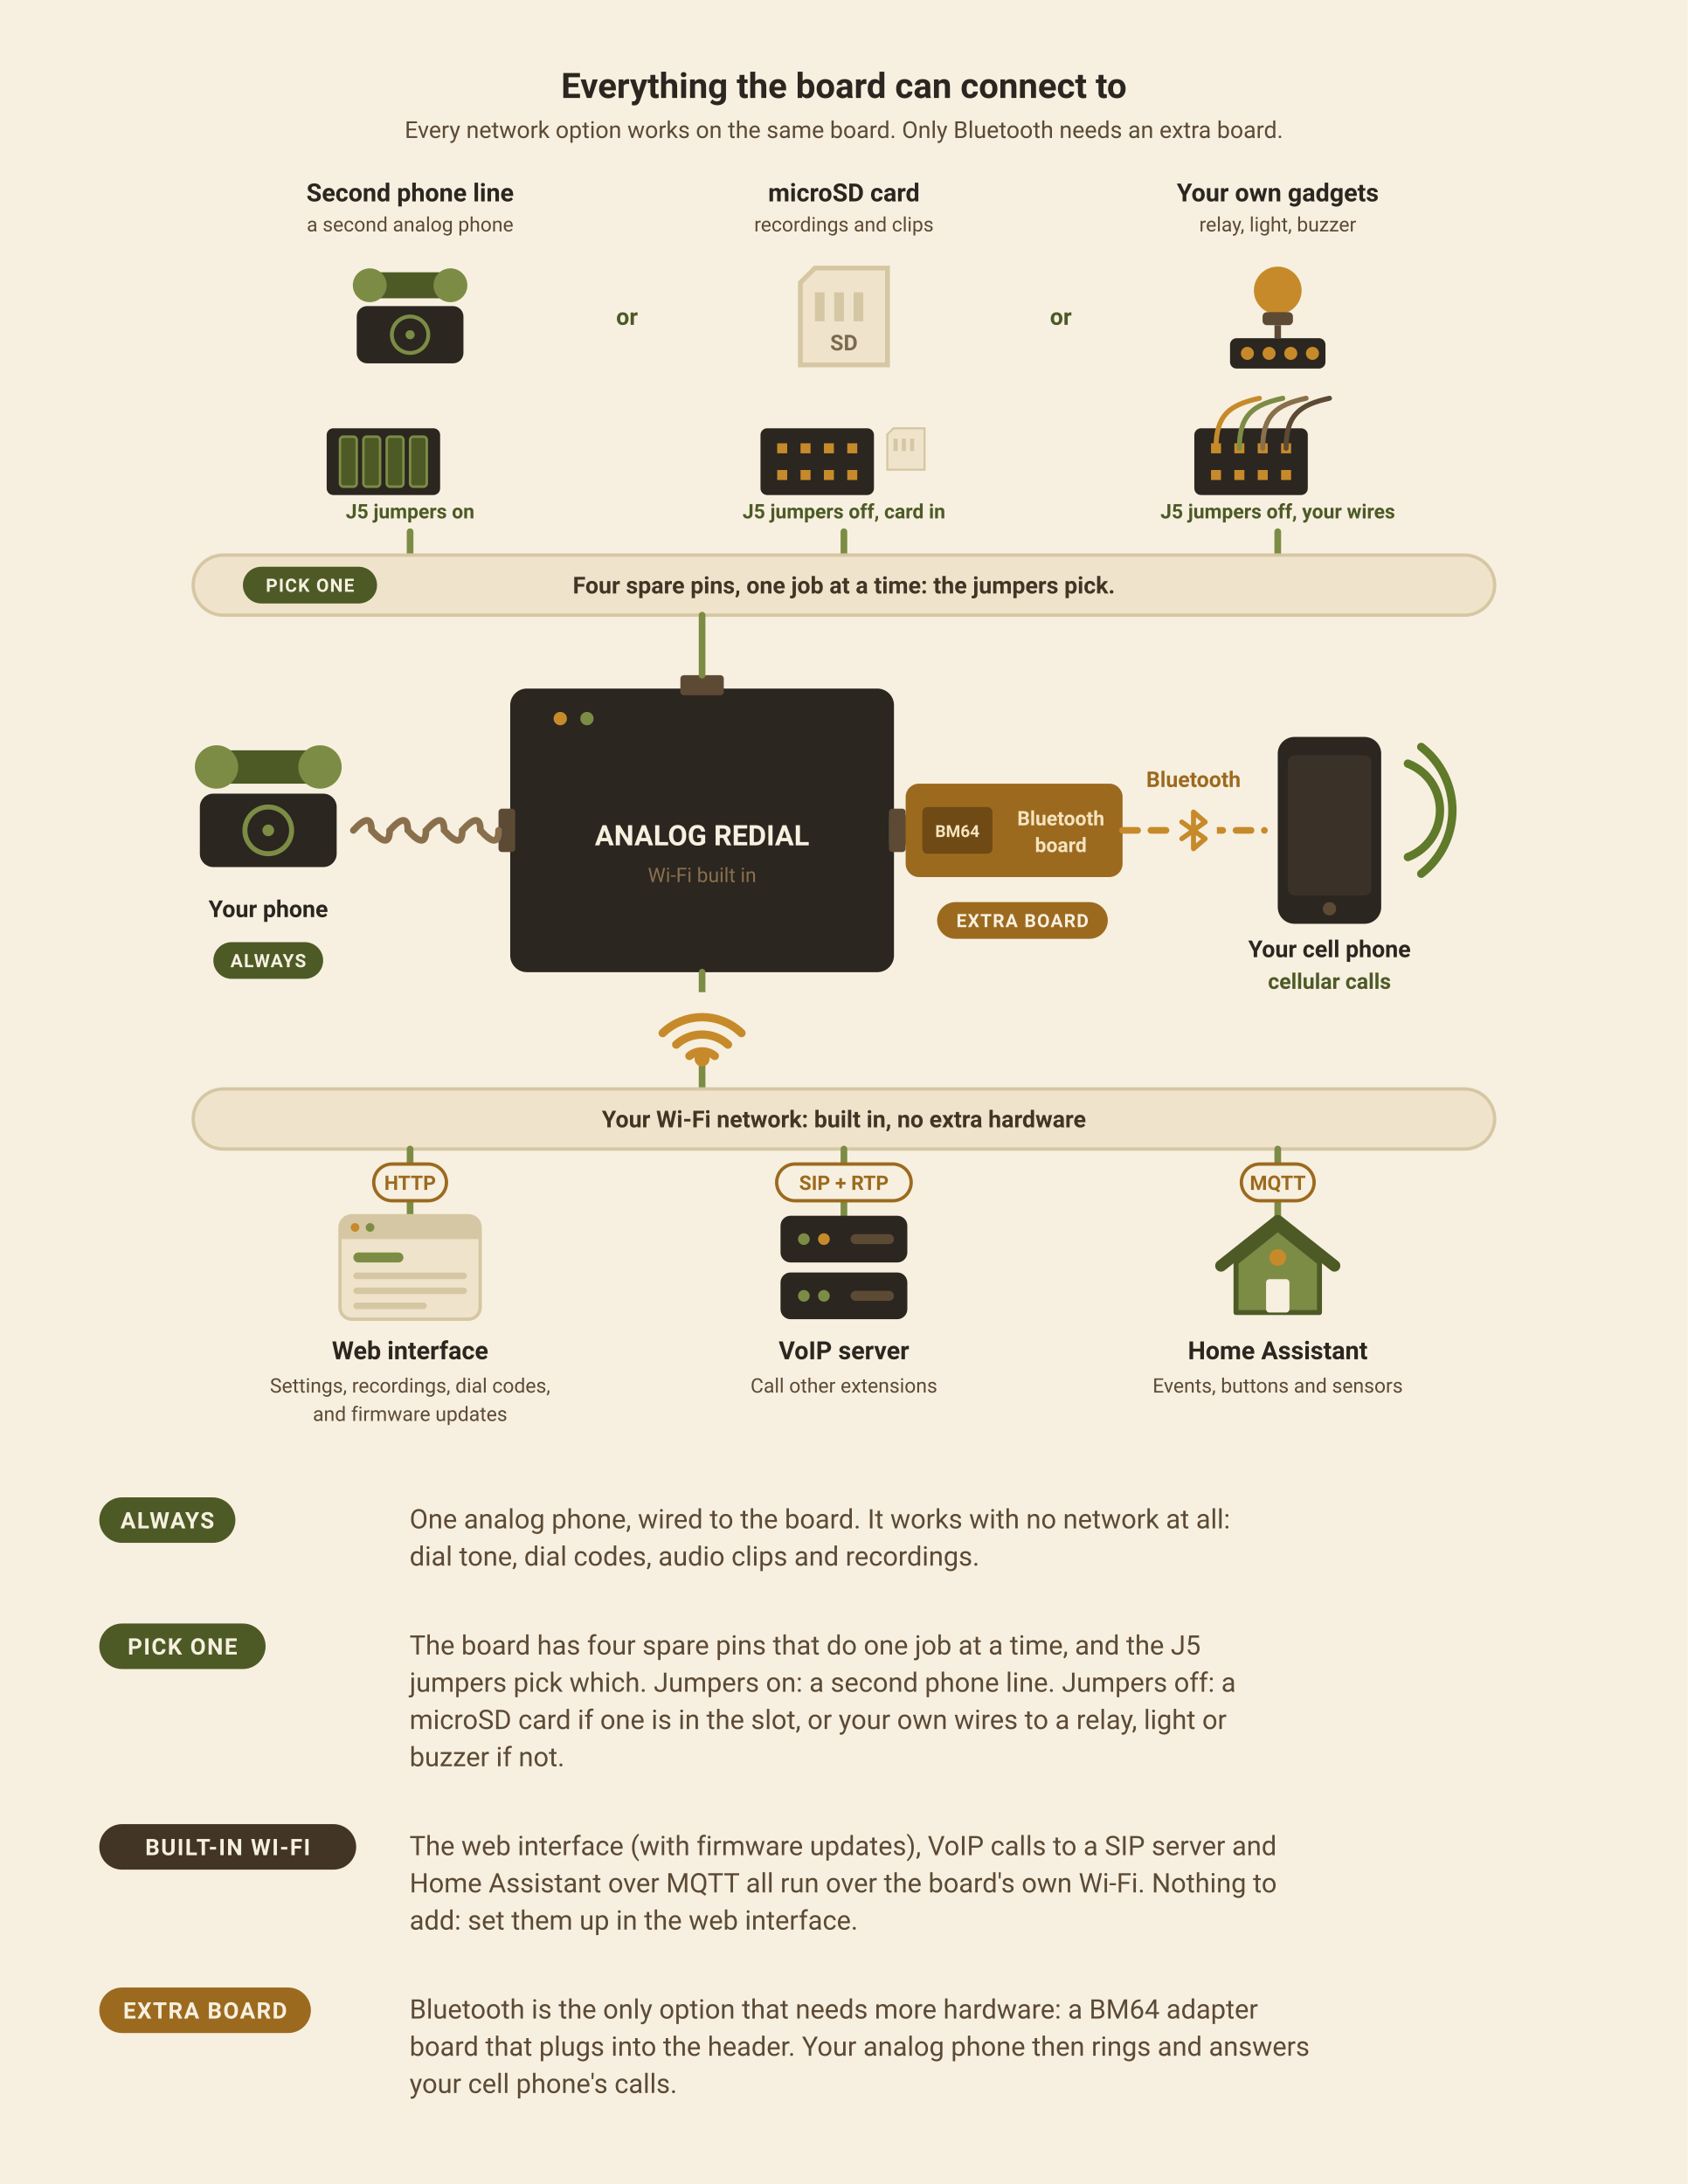
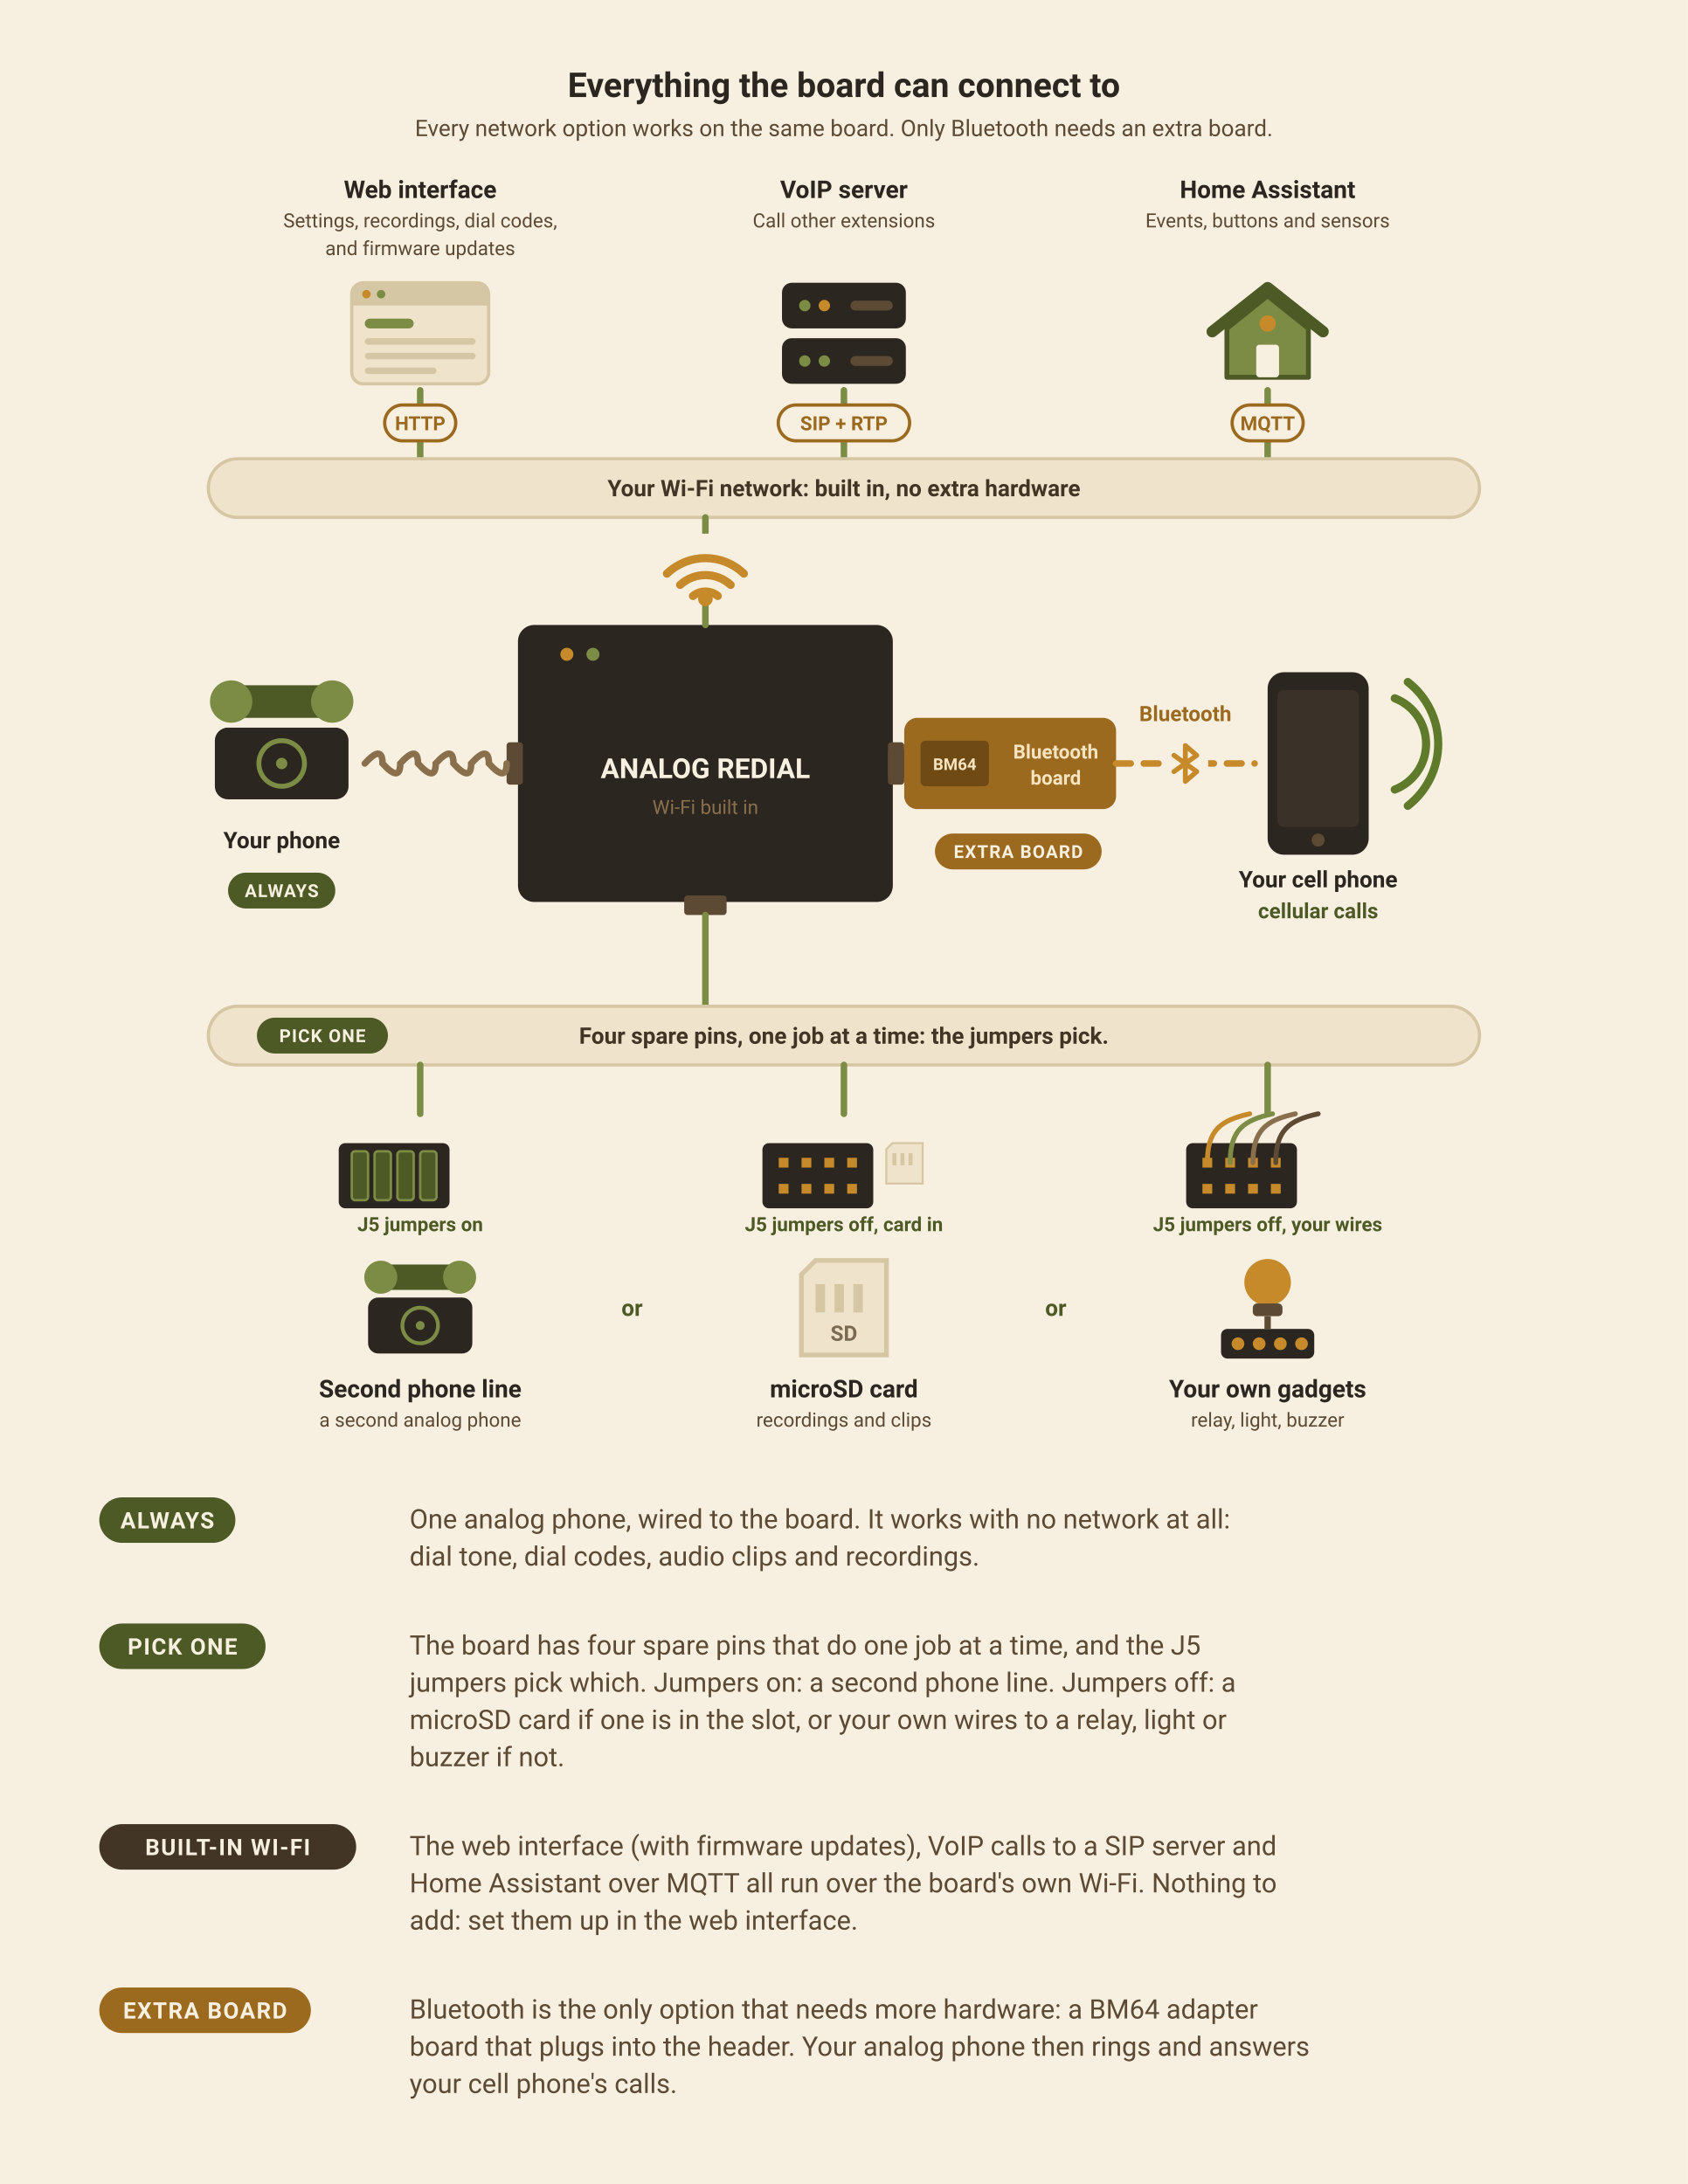
<svg xmlns="http://www.w3.org/2000/svg" viewBox="0 0 816 1056" width="816" height="1056" role="img" aria-label="Everything the Analog Redial board can connect to: one phone always, then a second line or a microSD card or your own gadgets on four spare pins, chosen with the J5 jumpers; Wi-Fi to the web interface, a VoIP server and Home Assistant; and Bluetooth through an extra adapter board">
  <rect id="background" width="816" height="1056" fill="#f7f0e0" />
  <g font-family="system-ui, -apple-system, Segoe UI, Roboto, sans-serif">
-     <g id="diagram" transform="translate(93.3938,28) scale(0.806683)">
+     <g id="diagram" transform="translate(100.727,28) scale(0.787879)">
      <g id="title">
        <text x="390" y="24" text-anchor="middle" font-size="21" font-weight="700" fill="#2b2620">Everything the board can connect to</text>
      </g>
      <g id="subtitle">
        <text x="390" y="48" text-anchor="middle" font-size="14" font-weight="400" fill="#5c4a35">Every network option works on the same board. Only Bluetooth needs an extra board.</text>
      </g>
-       <g id="option-line-2" transform="translate(94.9,123.8)">
-         <g transform="scale(0.78)">
-           <g id="handset">
-             <line x1="14" y1="16" x2="76" y2="16" stroke="#4d5a26" stroke-width="20" stroke-linecap="round" />
-             <circle cx="14" cy="16" r="13" fill="#7c8c45" />
-             <circle cx="76" cy="16" r="13" fill="#7c8c45" />
-           </g>
-           <g id="body">
-             <rect x="4" y="32" width="82" height="44" rx="8" fill="#2b2620" />
-             <circle cx="45" cy="54" r="14" fill="none" stroke="#7c8c45" stroke-width="3" />
-             <circle cx="45" cy="54" r="3.5" fill="#7c8c45" />
-           </g>
-         </g>
-       </g>
-       <g id="label-line-2">
-         <text x="130" y="86" text-anchor="middle" font-size="15" font-weight="600" fill="#2b2620">Second phone line</text>
-       </g>
-       <g id="desc-line-2">
-         <text x="130" y="104" text-anchor="middle" font-size="12" font-weight="400" fill="#5c4a35">a second analog phone</text>
-       </g>
-       <g id="j5-line-2" transform="translate(80,200)">
+       <g id="label-web">
+         <text x="130" y="86" text-anchor="middle" font-size="15" font-weight="600" fill="#2b2620">Web interface</text>
+       </g>
+       <g id="desc-web-1">
+         <text x="130" y="104" text-anchor="middle" font-size="12" font-weight="400" fill="#5c4a35">Settings, recordings, dial codes,</text>
+       </g>
+       <g id="desc-web-2">
+         <text x="130" y="121" text-anchor="middle" font-size="12" font-weight="400" fill="#5c4a35">and firmware updates</text>
+       </g>
+       <g id="service-web" transform="translate(88,138)">
+         <rect x="0" y="0" width="84" height="62" rx="7" fill="#efe4cb" stroke="#d6c7a4" stroke-width="2" />
+         <path d="M 0 14 H 84 V 7 a 7 7 0 0 0 -7 -7 H 7 a 7 7 0 0 0 -7 7 Z" fill="#d6c7a4" />
+         <circle cx="9" cy="7" r="2.6" fill="#c78a2b" />
+         <circle cx="18" cy="7" r="2.6" fill="#7c8c45" />
+         <rect x="8" y="22" width="30" height="6" rx="3" fill="#7c8c45" />
+         <rect x="8" y="34" width="68" height="4" rx="2" fill="#d6c7a4" />
+         <rect x="8" y="43" width="68" height="4" rx="2" fill="#d6c7a4" />
+         <rect x="8" y="52" width="44" height="4" rx="2" fill="#d6c7a4" />
+       </g>
+       <g id="link-web">
+         <line x1="130" y1="204" x2="130" y2="246" stroke="#7c8c45" stroke-width="4" stroke-linecap="round" />
+       </g>
+       <g id="protocol-web">
+         <rect x="108.2" y="213" width="43.6" height="22" rx="11" fill="#f7f0e0" stroke="#9c6a1f" stroke-width="2" />
+         <text x="130" y="228.5" text-anchor="middle" font-size="12" font-weight="600" fill="#9c6a1f">HTTP</text>
+       </g>
+       <g id="label-voip">
+         <text x="390" y="86" text-anchor="middle" font-size="15" font-weight="600" fill="#2b2620">VoIP server</text>
+       </g>
+       <g id="desc-voip-1">
+         <text x="390" y="104" text-anchor="middle" font-size="12" font-weight="400" fill="#5c4a35">Call other extensions</text>
+       </g>
+       <g id="service-voip" transform="translate(352,138)">
+         <rect x="0" y="0" width="76" height="28" rx="6" fill="#2b2620" />
+         <rect x="0" y="34" width="76" height="28" rx="6" fill="#2b2620" />
+         <circle cx="14" cy="14" r="3.5" fill="#7c8c45" />
+         <circle cx="26" cy="14" r="3.5" fill="#c78a2b" />
+         <rect x="42" y="11" width="26" height="6" rx="3" fill="#5c4a35" />
+         <circle cx="14" cy="48" r="3.5" fill="#7c8c45" />
+         <circle cx="26" cy="48" r="3.5" fill="#7c8c45" />
+         <rect x="42" y="45" width="26" height="6" rx="3" fill="#5c4a35" />
+       </g>
+       <g id="link-voip">
+         <line x1="390" y1="204" x2="390" y2="246" stroke="#7c8c45" stroke-width="4" stroke-linecap="round" />
+       </g>
+       <g id="protocol-voip">
+         <rect x="349.7" y="213" width="80.6" height="22" rx="11" fill="#f7f0e0" stroke="#9c6a1f" stroke-width="2" />
+         <text x="390" y="228.5" text-anchor="middle" font-size="12" font-weight="600" fill="#9c6a1f">SIP + RTP</text>
+       </g>
+       <g id="label-home">
+         <text x="650" y="86" text-anchor="middle" font-size="15" font-weight="600" fill="#2b2620">Home Assistant</text>
+       </g>
+       <g id="desc-home-1">
+         <text x="650" y="104" text-anchor="middle" font-size="12" font-weight="400" fill="#5c4a35">Events, buttons and sensors</text>
+       </g>
+       <g id="service-home" transform="translate(612,138)">
+         <path d="M 4 30 L 38 3 L 72 30" fill="none" stroke="#4d5a26" stroke-width="7" stroke-linecap="round" stroke-linejoin="round" />
+         <path d="M 13 28 V 58 H 63 V 28 L 38 8 Z" fill="#7c8c45" stroke="#4d5a26" stroke-width="3" stroke-linejoin="round" />
+         <rect x="31" y="38" width="14" height="20" rx="2" fill="#f7f0e0" />
+         <circle cx="38" cy="25" r="5" fill="#c78a2b" />
+       </g>
+       <g id="link-home">
+         <line x1="650" y1="204" x2="650" y2="246" stroke="#7c8c45" stroke-width="4" stroke-linecap="round" />
+       </g>
+       <g id="protocol-home">
+         <rect x="628.2" y="213" width="43.6" height="22" rx="11" fill="#f7f0e0" stroke="#9c6a1f" stroke-width="2" />
+         <text x="650" y="228.5" text-anchor="middle" font-size="12" font-weight="600" fill="#9c6a1f">MQTT</text>
+       </g>
+       <g id="wifi-network">
+         <rect x="0" y="246" width="780" height="36" rx="18" fill="#efe4cb" stroke="#d6c7a4" stroke-width="2" />
+         <text x="390.0" y="269" text-anchor="middle" font-size="14" font-weight="600" fill="#423525">Your Wi-Fi network: built in, no extra hardware</text>
+       </g>
+       <g id="board" transform="translate(190,348)">
+         <rect id="pcb" x="0" y="0" width="230" height="170" rx="10" fill="#2b2620" />
+         <rect id="jack-line-1" x="-7" y="72" width="10" height="26" rx="2" fill="#5c4a35" />
+         <rect id="options-connector" x="227" y="72" width="10" height="26" rx="2" fill="#5c4a35" />
+         <rect id="adapter-header" x="102" y="166" width="26" height="12" rx="2" fill="#5c4a35" />
+         <circle id="led-1" cx="30" cy="18" r="4" fill="#c78a2b" />
+         <circle id="led-2" cx="46" cy="18" r="4" fill="#7c8c45" />
+         <text x="115" y="94" text-anchor="middle" font-size="17" font-weight="600" fill="#f7f0e0">ANALOG REDIAL</text>
+         <text x="115" y="116" text-anchor="middle" font-size="12" fill="#8a6f4d">Wi-Fi built in</text>
+       </g>
+       <g id="link-wifi">
+         <line x1="305" y1="282" x2="305" y2="348" stroke="#7c8c45" stroke-width="4" stroke-linecap="round" />
+       </g>
+       <g id="wifi" transform="translate(275,294)">
+         <rect x="-6" y="-2" width="72" height="44" rx="8" fill="#f7f0e0" />
+         <path d="M 6.4 22.5 A 34 34 0 0 1 53.6 22.5" fill="none" stroke="#c78a2b" stroke-width="5" stroke-linecap="round" />
+         <path d="M 14.5 29.4 A 23 23 0 0 1 45.5 29.4" fill="none" stroke="#c78a2b" stroke-width="5" stroke-linecap="round" />
+         <path d="M 22.4 36.2 A 12 12 0 0 1 37.6 36.2" fill="none" stroke="#c78a2b" stroke-width="5" stroke-linecap="round" />
+         <circle cx="30" cy="40" r="4.5" fill="#c78a2b" transform="translate(0,-2)" />
+       </g>
+       <g id="phone-line-1" transform="translate(0,379)">
+         <g id="handset">
+           <line x1="14" y1="16" x2="76" y2="16" stroke="#4d5a26" stroke-width="20" stroke-linecap="round" />
+           <circle cx="14" cy="16" r="13" fill="#7c8c45" />
+           <circle cx="76" cy="16" r="13" fill="#7c8c45" />
+         </g>
+         <g id="body">
+           <rect x="4" y="32" width="82" height="44" rx="8" fill="#2b2620" />
+           <circle cx="45" cy="54" r="14" fill="none" stroke="#7c8c45" stroke-width="3" />
+           <circle cx="45" cy="54" r="3.5" fill="#7c8c45" />
+         </g>
+       </g>
+       <g id="cord-line-1" transform="translate(96,433)">
+         <path d="M 0 0 q 10.88 -12 10.88 0 q 10.88 12 10.88 0 q 10.88 -12 10.88 0 q 10.88 12 10.88 0 q 10.88 -12 10.88 0 q 10.88 12 10.88 0 q 10.88 -12 10.88 0 q 10.88 12 10.88 0" fill="none" stroke="#8a6f4d" stroke-width="4" stroke-linecap="round" />
+       </g>
+       <g id="label-line-1">
+         <text x="45" y="485" text-anchor="middle" font-size="14" font-weight="600" fill="#2b2620">Your phone</text>
+       </g>
+       <g id="tag-always">
+         <rect x="12.1" y="500" width="65.8" height="22" rx="11" fill="#4d5a26" />
+         <text x="45" y="515" text-anchor="middle" font-size="11" font-weight="700" letter-spacing="0.6" fill="#f7f0e0">ALWAYS</text>
+       </g>
+       <g id="bluetooth-adapter" transform="translate(417,405)">
+         <rect id="plug" x="0" y="19" width="14" height="18" rx="2" fill="#5c4a35" />
+         <rect id="pcb" x="10" y="0" width="130" height="56" rx="8" fill="#9c6a1f" />
+         <rect id="chip" x="20" y="14" width="42" height="28" rx="3" fill="#6f4a14" />
+         <text x="41" y="32" text-anchor="middle" font-size="10" font-weight="600" fill="#f5e4bf">BM64</text>
+         <text x="103" y="25" text-anchor="middle" font-size="12" font-weight="600" fill="#f5e4bf">Bluetooth</text>
+         <text x="103" y="41" text-anchor="middle" font-size="12" font-weight="600" fill="#f5e4bf">board</text>
+       </g>
+       <g id="tag-extra-board">
+         <rect x="445.85" y="476" width="102.3" height="22" rx="11" fill="#9c6a1f" />
+         <text x="497" y="491" text-anchor="middle" font-size="11" font-weight="700" letter-spacing="0.6" fill="#f7f0e0">EXTRA BOARD</text>
+       </g>
+       <g id="link-bluetooth">
+         <line x1="557" y1="433" x2="642" y2="433" stroke="#c78a2b" stroke-width="4" stroke-linecap="round" stroke-dasharray="9 8" />
+       </g>
+       <g id="bluetooth-symbol" transform="translate(591.5,421)">
+         <rect x="-6" y="-4" width="28" height="32" rx="6" fill="#f7f0e0" />
+         <path d="M 1 7 L 15 17 L 8 23 L 8 1 L 15 7 L 1 17" fill="none" stroke="#c78a2b" stroke-width="3" stroke-linecap="round" stroke-linejoin="round" />
+       </g>
+       <g id="label-bluetooth">
+         <text x="599.5" y="407" text-anchor="middle" font-size="13" font-weight="600" fill="#9c6a1f">Bluetooth</text>
+       </g>
+       <g id="cell-phone" transform="translate(650,377)">
+         <rect x="0" y="0" width="62" height="112" rx="10" fill="#2b2620" />
+         <rect x="6" y="11" width="50" height="84" rx="4" fill="#3a3128" />
+         <circle cx="31" cy="103" r="4" fill="#5c4a35" />
+       </g>
+       <g id="cellular" transform="translate(728,393)">
+         <path d="M 0 56 A 30 30 0 0 0 0 0" fill="none" stroke="#5f7a2a" stroke-width="5" stroke-linecap="round" />
+         <path d="M 8 66 A 48 48 0 0 0 8 -10" fill="none" stroke="#5f7a2a" stroke-width="5" stroke-linecap="round" transform="translate(0,0)" />
+       </g>
+       <g id="label-cell-phone">
+         <text x="681" y="509" text-anchor="middle" font-size="14" font-weight="600" fill="#2b2620">Your cell phone</text>
+       </g>
+       <g id="label-cellular">
+         <text x="681" y="528" text-anchor="middle" font-size="13" font-weight="600" fill="#4d5a26">cellular calls</text>
+       </g>
+       <g id="link-options">
+         <line x1="305" y1="526" x2="305" y2="582" stroke="#7c8c45" stroke-width="4" stroke-linecap="round" />
+       </g>
+       <g id="options-bar">
+         <rect x="0" y="582" width="780" height="36" rx="18" fill="#efe4cb" stroke="#d6c7a4" stroke-width="2" />
+         <text x="390.0" y="605" text-anchor="middle" font-size="14" font-weight="600" fill="#423525">Four spare pins, one job at a time: the jumpers pick.</text>
+       </g>
+       <g id="tag-pick-one">
+         <rect x="29.8" y="589" width="80.4" height="22" rx="11" fill="#4d5a26" />
+         <text x="70" y="604" text-anchor="middle" font-size="11" font-weight="700" letter-spacing="0.6" fill="#f7f0e0">PICK ONE</text>
+       </g>
+       <g id="link-line-2">
+         <line x1="130" y1="618" x2="130" y2="648" stroke="#7c8c45" stroke-width="4" stroke-linecap="round" />
+       </g>
+       <g id="j5-line-2" transform="translate(80,644)">
        <rect id="header" x="0" y="22" width="68" height="40" rx="4" fill="#2b2620" />
        <rect x="10" y="31" width="6" height="6" fill="#c78a2b" />
        <rect x="10" y="47" width="6" height="6" fill="#c78a2b" />
        <rect x="24" y="31" width="6" height="6" fill="#c78a2b" />
        <rect x="24" y="47" width="6" height="6" fill="#c78a2b" />
        <rect x="38" y="31" width="6" height="6" fill="#c78a2b" />
        <rect x="38" y="47" width="6" height="6" fill="#c78a2b" />
        <rect x="52" y="31" width="6" height="6" fill="#c78a2b" />
        <rect x="52" y="47" width="6" height="6" fill="#c78a2b" />
        <rect x="8" y="27" width="10" height="30" rx="2" fill="#4d5a26" stroke="#7c8c45" stroke-width="1.5" />
        <rect x="22" y="27" width="10" height="30" rx="2" fill="#4d5a26" stroke="#7c8c45" stroke-width="1.5" />
        <rect x="36" y="27" width="10" height="30" rx="2" fill="#4d5a26" stroke="#7c8c45" stroke-width="1.5" />
        <rect x="50" y="27" width="10" height="30" rx="2" fill="#4d5a26" stroke="#7c8c45" stroke-width="1.5" />
      </g>
      <g id="j5-caption-line-2">
-         <text x="130" y="276" text-anchor="middle" font-size="12" font-weight="700" fill="#4d5a26">J5 jumpers on</text>
-       </g>
-       <g id="link-line-2">
-         <line x1="130" y1="284" x2="130" y2="298" stroke="#7c8c45" stroke-width="4" stroke-linecap="round" />
-       </g>
-       <g id="option-microsd" transform="translate(363.9,126)">
-         <g transform="scale(1.45)">
-           <path d="M 6 0 H 36 V 40 H 0 V 6 Z" fill="#efe4cb" stroke="#d6c7a4" stroke-width="2" />
-           <rect x="6" y="10" width="4" height="12" fill="#d6c7a4" />
-           <rect x="14" y="10" width="4" height="12" fill="#d6c7a4" />
-           <rect x="22" y="10" width="4" height="12" fill="#d6c7a4" />
-           <text x="18" y="34" text-anchor="middle" font-size="9" font-weight="600" fill="#7a6a52">SD</text>
-         </g>
-       </g>
-       <g id="label-microsd">
-         <text x="390" y="86" text-anchor="middle" font-size="15" font-weight="600" fill="#2b2620">microSD card</text>
-       </g>
-       <g id="desc-microsd">
-         <text x="390" y="104" text-anchor="middle" font-size="12" font-weight="400" fill="#5c4a35">recordings and clips</text>
-       </g>
-       <g id="j5-microsd" transform="translate(340,200)">
+         <text x="130" y="720" text-anchor="middle" font-size="12" font-weight="700" fill="#4d5a26">J5 jumpers on</text>
+       </g>
+       <g id="option-line-2" transform="translate(94.9,735.8)">
+         <g transform="scale(0.78)">
+           <g id="handset">
+             <line x1="14" y1="16" x2="76" y2="16" stroke="#4d5a26" stroke-width="20" stroke-linecap="round" />
+             <circle cx="14" cy="16" r="13" fill="#7c8c45" />
+             <circle cx="76" cy="16" r="13" fill="#7c8c45" />
+           </g>
+           <g id="body">
+             <rect x="4" y="32" width="82" height="44" rx="8" fill="#2b2620" />
+             <circle cx="45" cy="54" r="14" fill="none" stroke="#7c8c45" stroke-width="3" />
+             <circle cx="45" cy="54" r="3.5" fill="#7c8c45" />
+           </g>
+         </g>
+       </g>
+       <g id="label-line-2">
+         <text x="130" y="822" text-anchor="middle" font-size="15" font-weight="600" fill="#2b2620">Second phone line</text>
+       </g>
+       <g id="desc-line-2">
+         <text x="130" y="840" text-anchor="middle" font-size="12" font-weight="400" fill="#5c4a35">a second analog phone</text>
+       </g>
+       <g id="link-microsd">
+         <line x1="390" y1="618" x2="390" y2="648" stroke="#7c8c45" stroke-width="4" stroke-linecap="round" />
+       </g>
+       <g id="j5-microsd" transform="translate(340,644)">
        <rect id="header" x="0" y="22" width="68" height="40" rx="4" fill="#2b2620" />
        <rect x="10" y="31" width="6" height="6" fill="#c78a2b" />
        <rect x="10" y="47" width="6" height="6" fill="#c78a2b" />
        <rect x="24" y="31" width="6" height="6" fill="#c78a2b" />
        <rect x="24" y="47" width="6" height="6" fill="#c78a2b" />
        <rect x="38" y="31" width="6" height="6" fill="#c78a2b" />
        <rect x="38" y="47" width="6" height="6" fill="#c78a2b" />
        <rect x="52" y="31" width="6" height="6" fill="#c78a2b" />
        <rect x="52" y="47" width="6" height="6" fill="#c78a2b" />
        <g transform="translate(76,22) scale(0.62)">
          <path d="M 6 0 H 36 V 40 H 0 V 6 Z" fill="#efe4cb" stroke="#d6c7a4" stroke-width="2" />
          <rect x="6" y="10" width="4" height="12" fill="#d6c7a4" />
          <rect x="14" y="10" width="4" height="12" fill="#d6c7a4" />
          <rect x="22" y="10" width="4" height="12" fill="#d6c7a4" />
        </g>
      </g>
      <g id="j5-caption-microsd">
-         <text x="390" y="276" text-anchor="middle" font-size="12" font-weight="700" fill="#4d5a26">J5 jumpers off, card in</text>
-       </g>
-       <g id="link-microsd">
-         <line x1="390" y1="284" x2="390" y2="298" stroke="#7c8c45" stroke-width="4" stroke-linecap="round" />
-       </g>
-       <g id="option-pins" transform="translate(621.4,123.8)">
-         <g transform="scale(1.3)">
-           <circle id="bulb" cx="22" cy="12" r="11" fill="#c78a2b" />
-           <rect id="bulb-base" x="15" y="22" width="14" height="6" rx="2" fill="#5c4a35" />
-           <rect id="header" x="0" y="34" width="44" height="14" rx="3" fill="#2b2620" />
-           <circle cx="8" cy="41" r="3" fill="#c78a2b" />
-           <circle cx="18" cy="41" r="3" fill="#c78a2b" />
-           <circle cx="28" cy="41" r="3" fill="#c78a2b" />
-           <circle cx="38" cy="41" r="3" fill="#c78a2b" />
-           <path d="M 22 28 V 34" stroke="#5c4a35" stroke-width="3" />
-         </g>
-       </g>
-       <g id="label-pins">
-         <text x="650" y="86" text-anchor="middle" font-size="15" font-weight="600" fill="#2b2620">Your own gadgets</text>
-       </g>
-       <g id="desc-pins">
-         <text x="650" y="104" text-anchor="middle" font-size="12" font-weight="400" fill="#5c4a35">relay, light, buzzer</text>
-       </g>
-       <g id="j5-pins" transform="translate(600,200)">
+         <text x="390" y="720" text-anchor="middle" font-size="12" font-weight="700" fill="#4d5a26">J5 jumpers off, card in</text>
+       </g>
+       <g id="option-microsd" transform="translate(363.9,738)">
+         <g transform="scale(1.45)">
+           <path d="M 6 0 H 36 V 40 H 0 V 6 Z" fill="#efe4cb" stroke="#d6c7a4" stroke-width="2" />
+           <rect x="6" y="10" width="4" height="12" fill="#d6c7a4" />
+           <rect x="14" y="10" width="4" height="12" fill="#d6c7a4" />
+           <rect x="22" y="10" width="4" height="12" fill="#d6c7a4" />
+           <text x="18" y="34" text-anchor="middle" font-size="9" font-weight="600" fill="#7a6a52">SD</text>
+         </g>
+       </g>
+       <g id="label-microsd">
+         <text x="390" y="822" text-anchor="middle" font-size="15" font-weight="600" fill="#2b2620">microSD card</text>
+       </g>
+       <g id="desc-microsd">
+         <text x="390" y="840" text-anchor="middle" font-size="12" font-weight="400" fill="#5c4a35">recordings and clips</text>
+       </g>
+       <g id="link-pins">
+         <line x1="650" y1="618" x2="650" y2="648" stroke="#7c8c45" stroke-width="4" stroke-linecap="round" />
+       </g>
+       <g id="j5-pins" transform="translate(600,644)">
        <rect id="header" x="0" y="22" width="68" height="40" rx="4" fill="#2b2620" />
        <rect x="10" y="31" width="6" height="6" fill="#c78a2b" />
        <rect x="10" y="47" width="6" height="6" fill="#c78a2b" />
        <rect x="24" y="31" width="6" height="6" fill="#c78a2b" />
        <rect x="24" y="47" width="6" height="6" fill="#c78a2b" />
        <rect x="38" y="31" width="6" height="6" fill="#c78a2b" />
        <rect x="38" y="47" width="6" height="6" fill="#c78a2b" />
        <rect x="52" y="31" width="6" height="6" fill="#c78a2b" />
        <rect x="52" y="47" width="6" height="6" fill="#c78a2b" />
        <path d="M 13 34 C 13 14, 21 8, 39 4" fill="none" stroke="#c78a2b" stroke-width="3" stroke-linecap="round" />
        <path d="M 27 34 C 27 14, 35 8, 53 4" fill="none" stroke="#7c8c45" stroke-width="3" stroke-linecap="round" />
        <path d="M 41 34 C 41 14, 49 8, 67 4" fill="none" stroke="#8a6f4d" stroke-width="3" stroke-linecap="round" />
        <path d="M 55 34 C 55 14, 63 8, 81 4" fill="none" stroke="#5c4a35" stroke-width="3" stroke-linecap="round" />
      </g>
      <g id="j5-caption-pins">
-         <text x="650" y="276" text-anchor="middle" font-size="12" font-weight="700" fill="#4d5a26">J5 jumpers off, your wires</text>
-       </g>
-       <g id="link-pins">
-         <line x1="650" y1="284" x2="650" y2="298" stroke="#7c8c45" stroke-width="4" stroke-linecap="round" />
+         <text x="650" y="720" text-anchor="middle" font-size="12" font-weight="700" fill="#4d5a26">J5 jumpers off, your wires</text>
+       </g>
+       <g id="option-pins" transform="translate(621.4,735.8)">
+         <g transform="scale(1.3)">
+           <circle id="bulb" cx="22" cy="12" r="11" fill="#c78a2b" />
+           <rect id="bulb-base" x="15" y="22" width="14" height="6" rx="2" fill="#5c4a35" />
+           <rect id="header" x="0" y="34" width="44" height="14" rx="3" fill="#2b2620" />
+           <circle cx="8" cy="41" r="3" fill="#c78a2b" />
+           <circle cx="18" cy="41" r="3" fill="#c78a2b" />
+           <circle cx="28" cy="41" r="3" fill="#c78a2b" />
+           <circle cx="38" cy="41" r="3" fill="#c78a2b" />
+           <path d="M 22 28 V 34" stroke="#5c4a35" stroke-width="3" />
+         </g>
+       </g>
+       <g id="label-pins">
+         <text x="650" y="822" text-anchor="middle" font-size="15" font-weight="600" fill="#2b2620">Your own gadgets</text>
+       </g>
+       <g id="desc-pins">
+         <text x="650" y="840" text-anchor="middle" font-size="12" font-weight="400" fill="#5c4a35">relay, light, buzzer</text>
      </g>
      <g id="or-1">
-         <text x="260" y="160" text-anchor="middle" font-size="14" font-weight="700" fill="#4d5a26">or</text>
+         <text x="260" y="772" text-anchor="middle" font-size="14" font-weight="700" fill="#4d5a26">or</text>
      </g>
      <g id="or-2">
-         <text x="520" y="160" text-anchor="middle" font-size="14" font-weight="700" fill="#4d5a26">or</text>
-       </g>
-       <g id="options-bar">
-         <rect x="0" y="298" width="780" height="36" rx="18" fill="#efe4cb" stroke="#d6c7a4" stroke-width="2" />
-         <text x="390.0" y="321" text-anchor="middle" font-size="14" font-weight="600" fill="#423525">Four spare pins, one job at a time: the jumpers pick.</text>
-       </g>
-       <g id="tag-pick-one">
-         <rect x="29.8" y="305" width="80.4" height="22" rx="11" fill="#4d5a26" />
-         <text x="70" y="320" text-anchor="middle" font-size="11" font-weight="700" letter-spacing="0.6" fill="#f7f0e0">PICK ONE</text>
-       </g>
-       <g id="board" transform="translate(190,378)">
-         <rect id="pcb" x="0" y="0" width="230" height="170" rx="10" fill="#2b2620" />
-         <rect id="jack-line-1" x="-7" y="72" width="10" height="26" rx="2" fill="#5c4a35" />
-         <rect id="options-connector" x="227" y="72" width="10" height="26" rx="2" fill="#5c4a35" />
-         <rect id="adapter-header" x="102" y="-8" width="26" height="12" rx="2" fill="#5c4a35" />
-         <circle id="led-1" cx="30" cy="18" r="4" fill="#c78a2b" />
-         <circle id="led-2" cx="46" cy="18" r="4" fill="#7c8c45" />
-         <text x="115" y="94" text-anchor="middle" font-size="17" font-weight="600" fill="#f7f0e0">ANALOG REDIAL</text>
-         <text x="115" y="116" text-anchor="middle" font-size="12" fill="#8a6f4d">Wi-Fi built in</text>
-       </g>
-       <g id="link-options">
-         <line x1="305" y1="334" x2="305" y2="370" stroke="#7c8c45" stroke-width="4" stroke-linecap="round" />
-       </g>
-       <g id="phone-line-1" transform="translate(0,409)">
-         <g id="handset">
-           <line x1="14" y1="16" x2="76" y2="16" stroke="#4d5a26" stroke-width="20" stroke-linecap="round" />
-           <circle cx="14" cy="16" r="13" fill="#7c8c45" />
-           <circle cx="76" cy="16" r="13" fill="#7c8c45" />
-         </g>
-         <g id="body">
-           <rect x="4" y="32" width="82" height="44" rx="8" fill="#2b2620" />
-           <circle cx="45" cy="54" r="14" fill="none" stroke="#7c8c45" stroke-width="3" />
-           <circle cx="45" cy="54" r="3.5" fill="#7c8c45" />
-         </g>
-       </g>
-       <g id="cord-line-1" transform="translate(96,463)">
-         <path d="M 0 0 q 10.88 -12 10.88 0 q 10.88 12 10.88 0 q 10.88 -12 10.88 0 q 10.88 12 10.88 0 q 10.88 -12 10.88 0 q 10.88 12 10.88 0 q 10.88 -12 10.88 0 q 10.88 12 10.88 0" fill="none" stroke="#8a6f4d" stroke-width="4" stroke-linecap="round" />
-       </g>
-       <g id="label-line-1">
-         <text x="45" y="515" text-anchor="middle" font-size="14" font-weight="600" fill="#2b2620">Your phone</text>
-       </g>
-       <g id="tag-always">
-         <rect x="12.1" y="530" width="65.8" height="22" rx="11" fill="#4d5a26" />
-         <text x="45" y="545" text-anchor="middle" font-size="11" font-weight="700" letter-spacing="0.6" fill="#f7f0e0">ALWAYS</text>
-       </g>
-       <g id="bluetooth-adapter" transform="translate(417,435)">
-         <rect id="plug" x="0" y="19" width="14" height="18" rx="2" fill="#5c4a35" />
-         <rect id="pcb" x="10" y="0" width="130" height="56" rx="8" fill="#9c6a1f" />
-         <rect id="chip" x="20" y="14" width="42" height="28" rx="3" fill="#6f4a14" />
-         <text x="41" y="32" text-anchor="middle" font-size="10" font-weight="600" fill="#f5e4bf">BM64</text>
-         <text x="103" y="25" text-anchor="middle" font-size="12" font-weight="600" fill="#f5e4bf">Bluetooth</text>
-         <text x="103" y="41" text-anchor="middle" font-size="12" font-weight="600" fill="#f5e4bf">board</text>
-       </g>
-       <g id="tag-extra-board">
-         <rect x="445.85" y="506" width="102.3" height="22" rx="11" fill="#9c6a1f" />
-         <text x="497" y="521" text-anchor="middle" font-size="11" font-weight="700" letter-spacing="0.6" fill="#f7f0e0">EXTRA BOARD</text>
-       </g>
-       <g id="link-bluetooth">
-         <line x1="557" y1="463" x2="642" y2="463" stroke="#c78a2b" stroke-width="4" stroke-linecap="round" stroke-dasharray="9 8" />
-       </g>
-       <g id="bluetooth-symbol" transform="translate(591.5,451)">
-         <rect x="-6" y="-4" width="28" height="32" rx="6" fill="#f7f0e0" />
-         <path d="M 1 7 L 15 17 L 8 23 L 8 1 L 15 7 L 1 17" fill="none" stroke="#c78a2b" stroke-width="3" stroke-linecap="round" stroke-linejoin="round" />
-       </g>
-       <g id="label-bluetooth">
-         <text x="599.5" y="437" text-anchor="middle" font-size="13" font-weight="600" fill="#9c6a1f">Bluetooth</text>
-       </g>
-       <g id="cell-phone" transform="translate(650,407)">
-         <rect x="0" y="0" width="62" height="112" rx="10" fill="#2b2620" />
-         <rect x="6" y="11" width="50" height="84" rx="4" fill="#3a3128" />
-         <circle cx="31" cy="103" r="4" fill="#5c4a35" />
-       </g>
-       <g id="cellular" transform="translate(728,423)">
-         <path d="M 0 56 A 30 30 0 0 0 0 0" fill="none" stroke="#5f7a2a" stroke-width="5" stroke-linecap="round" />
-         <path d="M 8 66 A 48 48 0 0 0 8 -10" fill="none" stroke="#5f7a2a" stroke-width="5" stroke-linecap="round" transform="translate(0,0)" />
-       </g>
-       <g id="label-cell-phone">
-         <text x="681" y="539" text-anchor="middle" font-size="14" font-weight="600" fill="#2b2620">Your cell phone</text>
-       </g>
-       <g id="label-cellular">
-         <text x="681" y="558" text-anchor="middle" font-size="13" font-weight="600" fill="#4d5a26">cellular calls</text>
-       </g>
-       <g id="link-wifi">
-         <line x1="305" y1="548" x2="305" y2="618" stroke="#7c8c45" stroke-width="4" stroke-linecap="round" />
-       </g>
-       <g id="wifi" transform="translate(275,562)">
-         <rect x="-6" y="-2" width="72" height="44" rx="8" fill="#f7f0e0" />
-         <path d="M 6.4 22.5 A 34 34 0 0 1 53.6 22.5" fill="none" stroke="#c78a2b" stroke-width="5" stroke-linecap="round" />
-         <path d="M 14.5 29.4 A 23 23 0 0 1 45.5 29.4" fill="none" stroke="#c78a2b" stroke-width="5" stroke-linecap="round" />
-         <path d="M 22.4 36.2 A 12 12 0 0 1 37.6 36.2" fill="none" stroke="#c78a2b" stroke-width="5" stroke-linecap="round" />
-         <circle cx="30" cy="40" r="4.5" fill="#c78a2b" transform="translate(0,-2)" />
-       </g>
-       <g id="wifi-network">
-         <rect x="0" y="618" width="780" height="36" rx="18" fill="#efe4cb" stroke="#d6c7a4" stroke-width="2" />
-         <text x="390.0" y="641" text-anchor="middle" font-size="14" font-weight="600" fill="#423525">Your Wi-Fi network: built in, no extra hardware</text>
-       </g>
-       <g id="link-web">
-         <line x1="130" y1="654" x2="130" y2="694" stroke="#7c8c45" stroke-width="4" stroke-linecap="round" />
-       </g>
-       <g id="protocol-web">
-         <rect x="108.2" y="663" width="43.6" height="22" rx="11" fill="#f7f0e0" stroke="#9c6a1f" stroke-width="2" />
-         <text x="130" y="678.5" text-anchor="middle" font-size="12" font-weight="600" fill="#9c6a1f">HTTP</text>
-       </g>
-       <g id="service-web" transform="translate(88,694)">
-         <rect x="0" y="0" width="84" height="62" rx="7" fill="#efe4cb" stroke="#d6c7a4" stroke-width="2" />
-         <path d="M 0 14 H 84 V 7 a 7 7 0 0 0 -7 -7 H 7 a 7 7 0 0 0 -7 7 Z" fill="#d6c7a4" />
-         <circle cx="9" cy="7" r="2.6" fill="#c78a2b" />
-         <circle cx="18" cy="7" r="2.6" fill="#7c8c45" />
-         <rect x="8" y="22" width="30" height="6" rx="3" fill="#7c8c45" />
-         <rect x="8" y="34" width="68" height="4" rx="2" fill="#d6c7a4" />
-         <rect x="8" y="43" width="68" height="4" rx="2" fill="#d6c7a4" />
-         <rect x="8" y="52" width="44" height="4" rx="2" fill="#d6c7a4" />
-       </g>
-       <g id="label-web">
-         <text x="130" y="780" text-anchor="middle" font-size="15" font-weight="600" fill="#2b2620">Web interface</text>
-       </g>
-       <g id="desc-web-1">
-         <text x="130" y="800" text-anchor="middle" font-size="12" font-weight="400" fill="#5c4a35">Settings, recordings, dial codes,</text>
-       </g>
-       <g id="desc-web-2">
-         <text x="130" y="817" text-anchor="middle" font-size="12" font-weight="400" fill="#5c4a35">and firmware updates</text>
-       </g>
-       <g id="link-voip">
-         <line x1="390" y1="654" x2="390" y2="694" stroke="#7c8c45" stroke-width="4" stroke-linecap="round" />
-       </g>
-       <g id="protocol-voip">
-         <rect x="349.7" y="663" width="80.6" height="22" rx="11" fill="#f7f0e0" stroke="#9c6a1f" stroke-width="2" />
-         <text x="390" y="678.5" text-anchor="middle" font-size="12" font-weight="600" fill="#9c6a1f">SIP + RTP</text>
-       </g>
-       <g id="service-voip" transform="translate(352,694)">
-         <rect x="0" y="0" width="76" height="28" rx="6" fill="#2b2620" />
-         <rect x="0" y="34" width="76" height="28" rx="6" fill="#2b2620" />
-         <circle cx="14" cy="14" r="3.5" fill="#7c8c45" />
-         <circle cx="26" cy="14" r="3.5" fill="#c78a2b" />
-         <rect x="42" y="11" width="26" height="6" rx="3" fill="#5c4a35" />
-         <circle cx="14" cy="48" r="3.5" fill="#7c8c45" />
-         <circle cx="26" cy="48" r="3.5" fill="#7c8c45" />
-         <rect x="42" y="45" width="26" height="6" rx="3" fill="#5c4a35" />
-       </g>
-       <g id="label-voip">
-         <text x="390" y="780" text-anchor="middle" font-size="15" font-weight="600" fill="#2b2620">VoIP server</text>
-       </g>
-       <g id="desc-voip-1">
-         <text x="390" y="800" text-anchor="middle" font-size="12" font-weight="400" fill="#5c4a35">Call other extensions</text>
-       </g>
-       <g id="link-home">
-         <line x1="650" y1="654" x2="650" y2="694" stroke="#7c8c45" stroke-width="4" stroke-linecap="round" />
-       </g>
-       <g id="protocol-home">
-         <rect x="628.2" y="663" width="43.6" height="22" rx="11" fill="#f7f0e0" stroke="#9c6a1f" stroke-width="2" />
-         <text x="650" y="678.5" text-anchor="middle" font-size="12" font-weight="600" fill="#9c6a1f">MQTT</text>
-       </g>
-       <g id="service-home" transform="translate(612,694)">
-         <path d="M 4 30 L 38 3 L 72 30" fill="none" stroke="#4d5a26" stroke-width="7" stroke-linecap="round" stroke-linejoin="round" />
-         <path d="M 13 28 V 58 H 63 V 28 L 38 8 Z" fill="#7c8c45" stroke="#4d5a26" stroke-width="3" stroke-linejoin="round" />
-         <rect x="31" y="38" width="14" height="20" rx="2" fill="#f7f0e0" />
-         <circle cx="38" cy="25" r="5" fill="#c78a2b" />
-       </g>
-       <g id="label-home">
-         <text x="650" y="780" text-anchor="middle" font-size="15" font-weight="600" fill="#2b2620">Home Assistant</text>
-       </g>
-       <g id="desc-home-1">
-         <text x="650" y="800" text-anchor="middle" font-size="12" font-weight="400" fill="#5c4a35">Events, buttons and sensors</text>
+         <text x="520" y="772" text-anchor="middle" font-size="14" font-weight="700" fill="#4d5a26">or</text>
      </g>
    </g>
    <g id="legend">
      <g id="legend-always">
        <rect x="48" y="724" width="65.8" height="22" rx="11" fill="#4d5a26" />
        <text x="80.9" y="739" text-anchor="middle" font-size="11" font-weight="700" letter-spacing="0.6" fill="#f7f0e0">ALWAYS</text>
        <text x="198" y="739" font-size="13" fill="#5c4a35">One analog phone, wired to the board. It works with no network at all:</text>
        <text x="198" y="757" font-size="13" fill="#5c4a35">dial tone, dial codes, audio clips and recordings.</text>
      </g>
      <g id="legend-pick-one">
        <rect x="48" y="785" width="80.4" height="22" rx="11" fill="#4d5a26" />
        <text x="88.2" y="800" text-anchor="middle" font-size="11" font-weight="700" letter-spacing="0.6" fill="#f7f0e0">PICK ONE</text>
        <text x="198" y="800" font-size="13" fill="#5c4a35">The board has four spare pins that do one job at a time, and the J5</text>
        <text x="198" y="818" font-size="13" fill="#5c4a35">jumpers pick which. Jumpers on: a second phone line. Jumpers off: a</text>
        <text x="198" y="836" font-size="13" fill="#5c4a35">microSD card if one is in the slot, or your own wires to a relay, light or</text>
        <text x="198" y="854" font-size="13" fill="#5c4a35">buzzer if not.</text>
      </g>
      <g id="legend-built-in-wi-fi">
        <rect x="48" y="882" width="124.2" height="22" rx="11" fill="#423525" />
        <text x="110.1" y="897" text-anchor="middle" font-size="11" font-weight="700" letter-spacing="0.6" fill="#f7f0e0">BUILT-IN WI-FI</text>
        <text x="198" y="897" font-size="13" fill="#5c4a35">The web interface (with firmware updates), VoIP calls to a SIP server and</text>
        <text x="198" y="915" font-size="13" fill="#5c4a35">Home Assistant over MQTT all run over the board's own Wi-Fi. Nothing to</text>
        <text x="198" y="933" font-size="13" fill="#5c4a35">add: set them up in the web interface.</text>
      </g>
      <g id="legend-extra-board">
        <rect x="48" y="961" width="102.3" height="22" rx="11" fill="#9c6a1f" />
        <text x="99.15" y="976" text-anchor="middle" font-size="11" font-weight="700" letter-spacing="0.6" fill="#f7f0e0">EXTRA BOARD</text>
        <text x="198" y="976" font-size="13" fill="#5c4a35">Bluetooth is the only option that needs more hardware: a BM64 adapter</text>
        <text x="198" y="994" font-size="13" fill="#5c4a35">board that plugs into the header. Your analog phone then rings and answers</text>
        <text x="198" y="1012" font-size="13" fill="#5c4a35">your cell phone's calls.</text>
      </g>
    </g>
  </g>
</svg>
